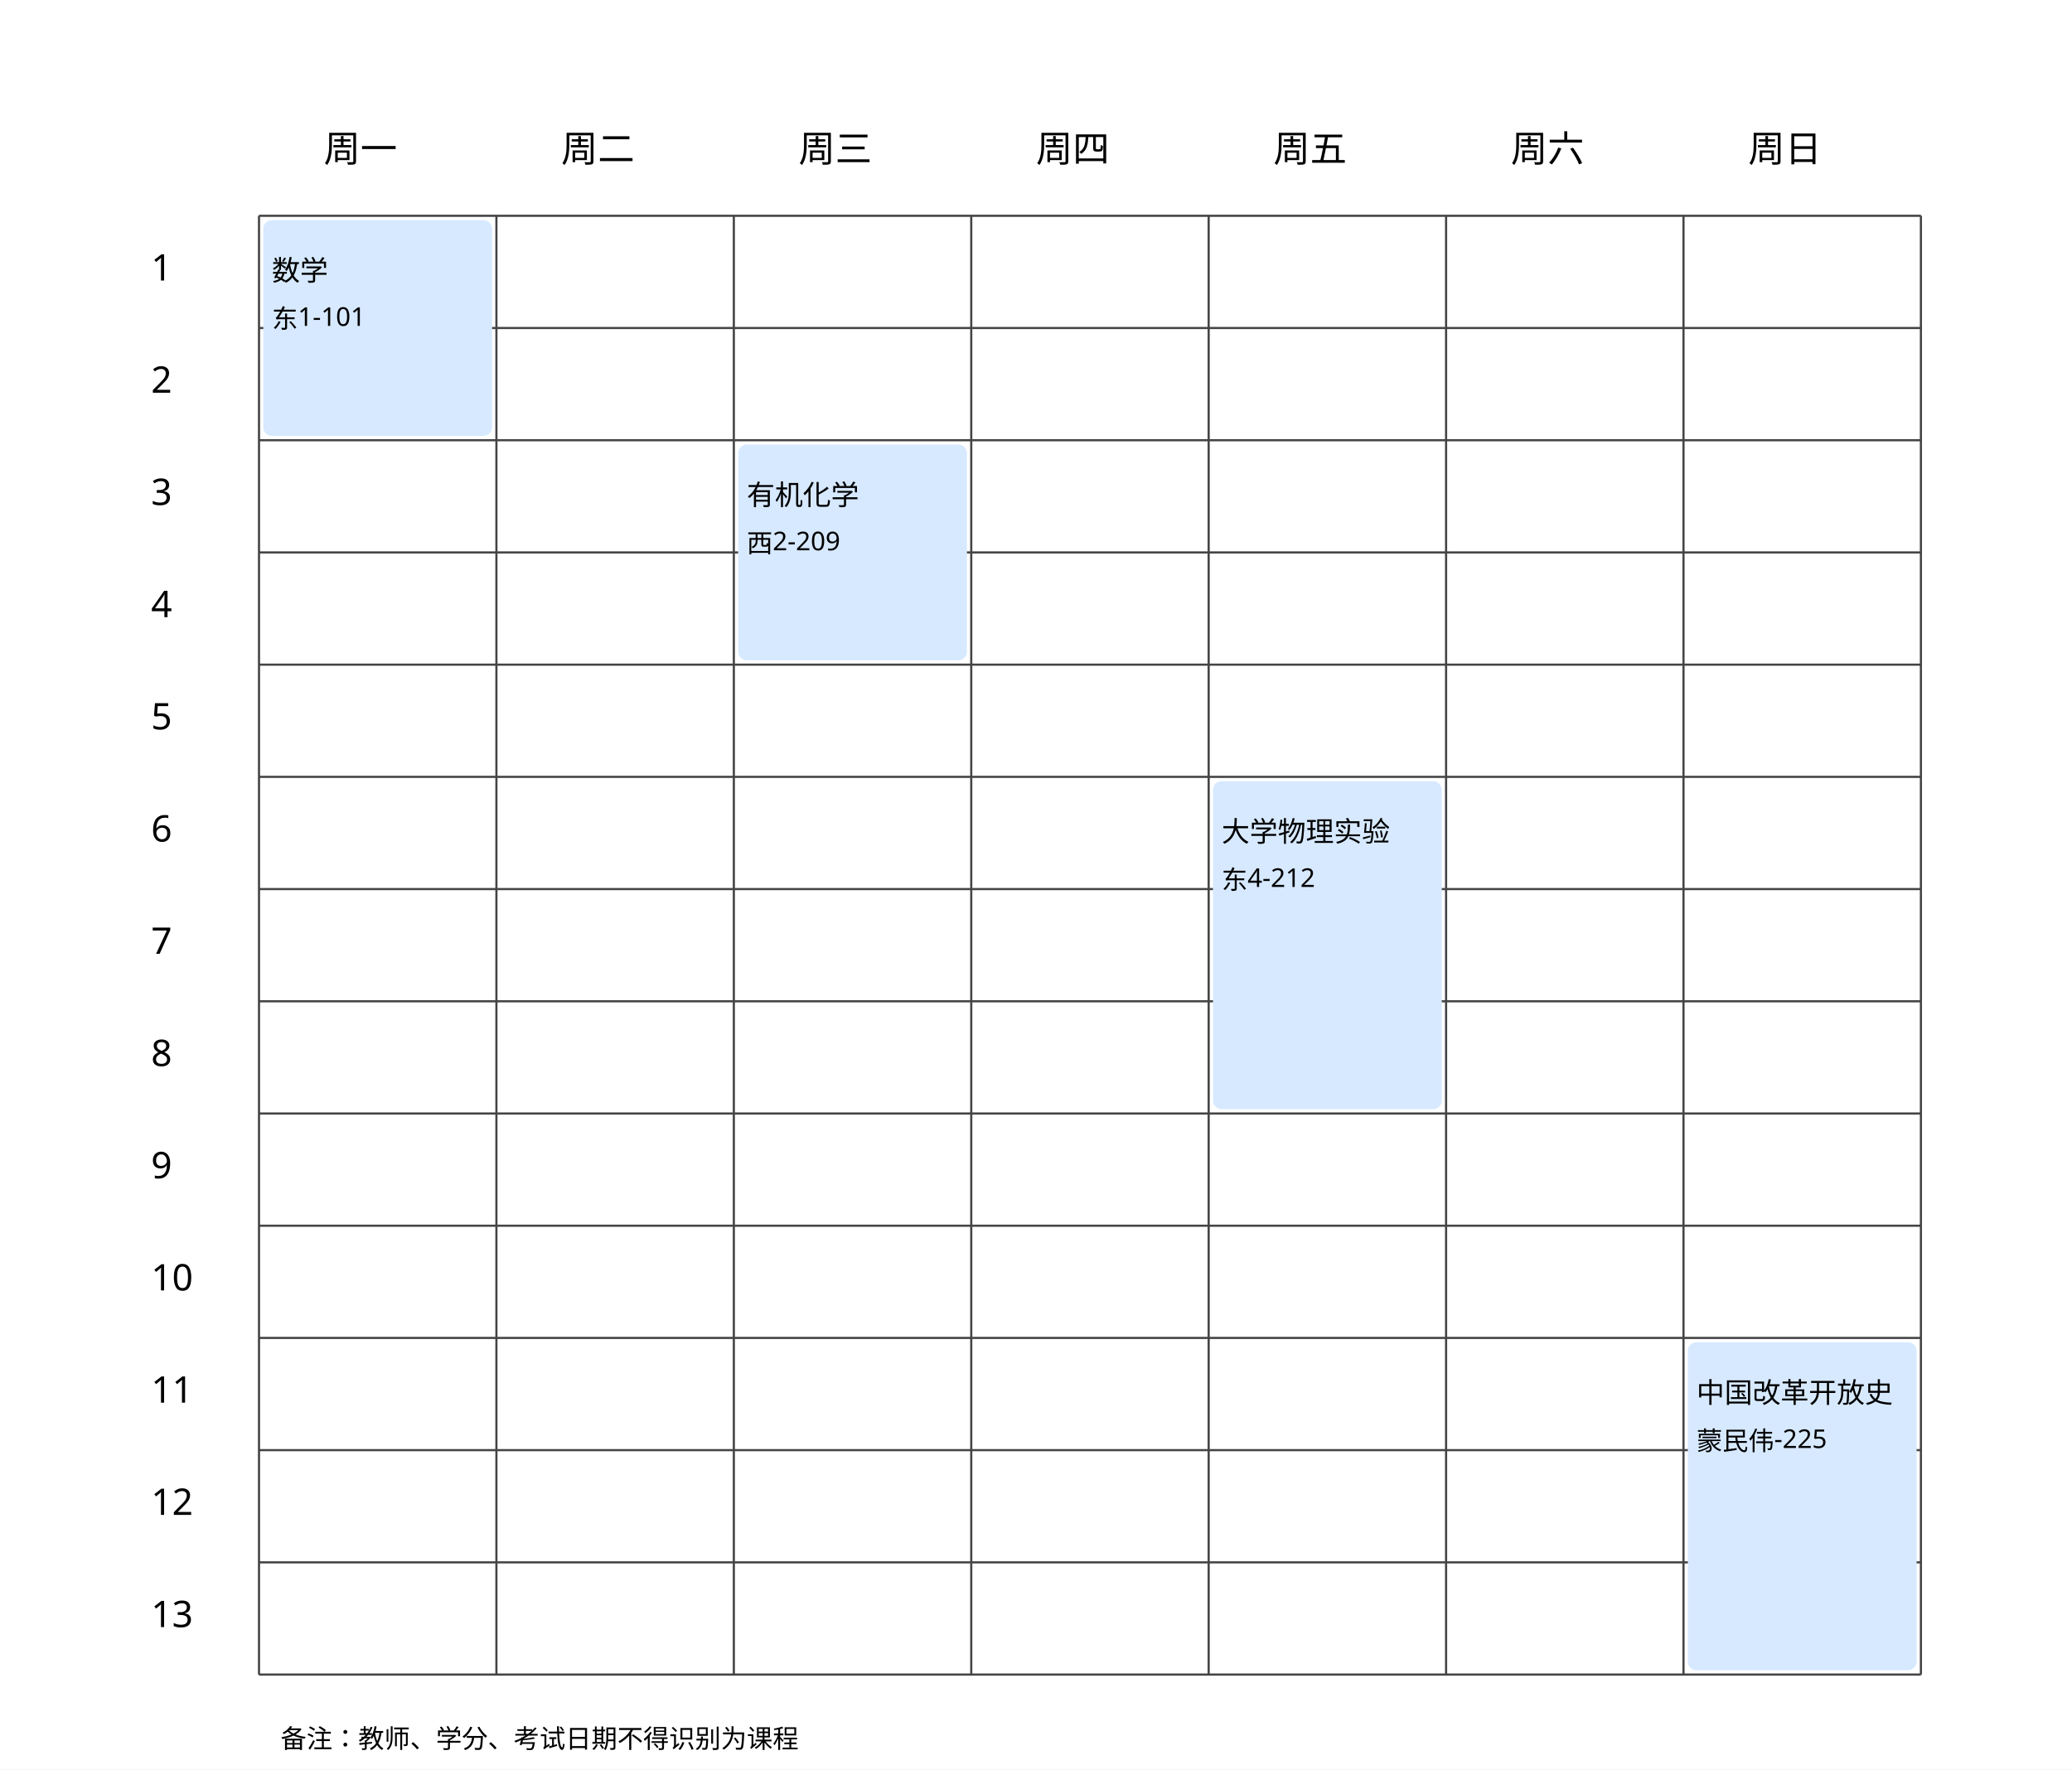
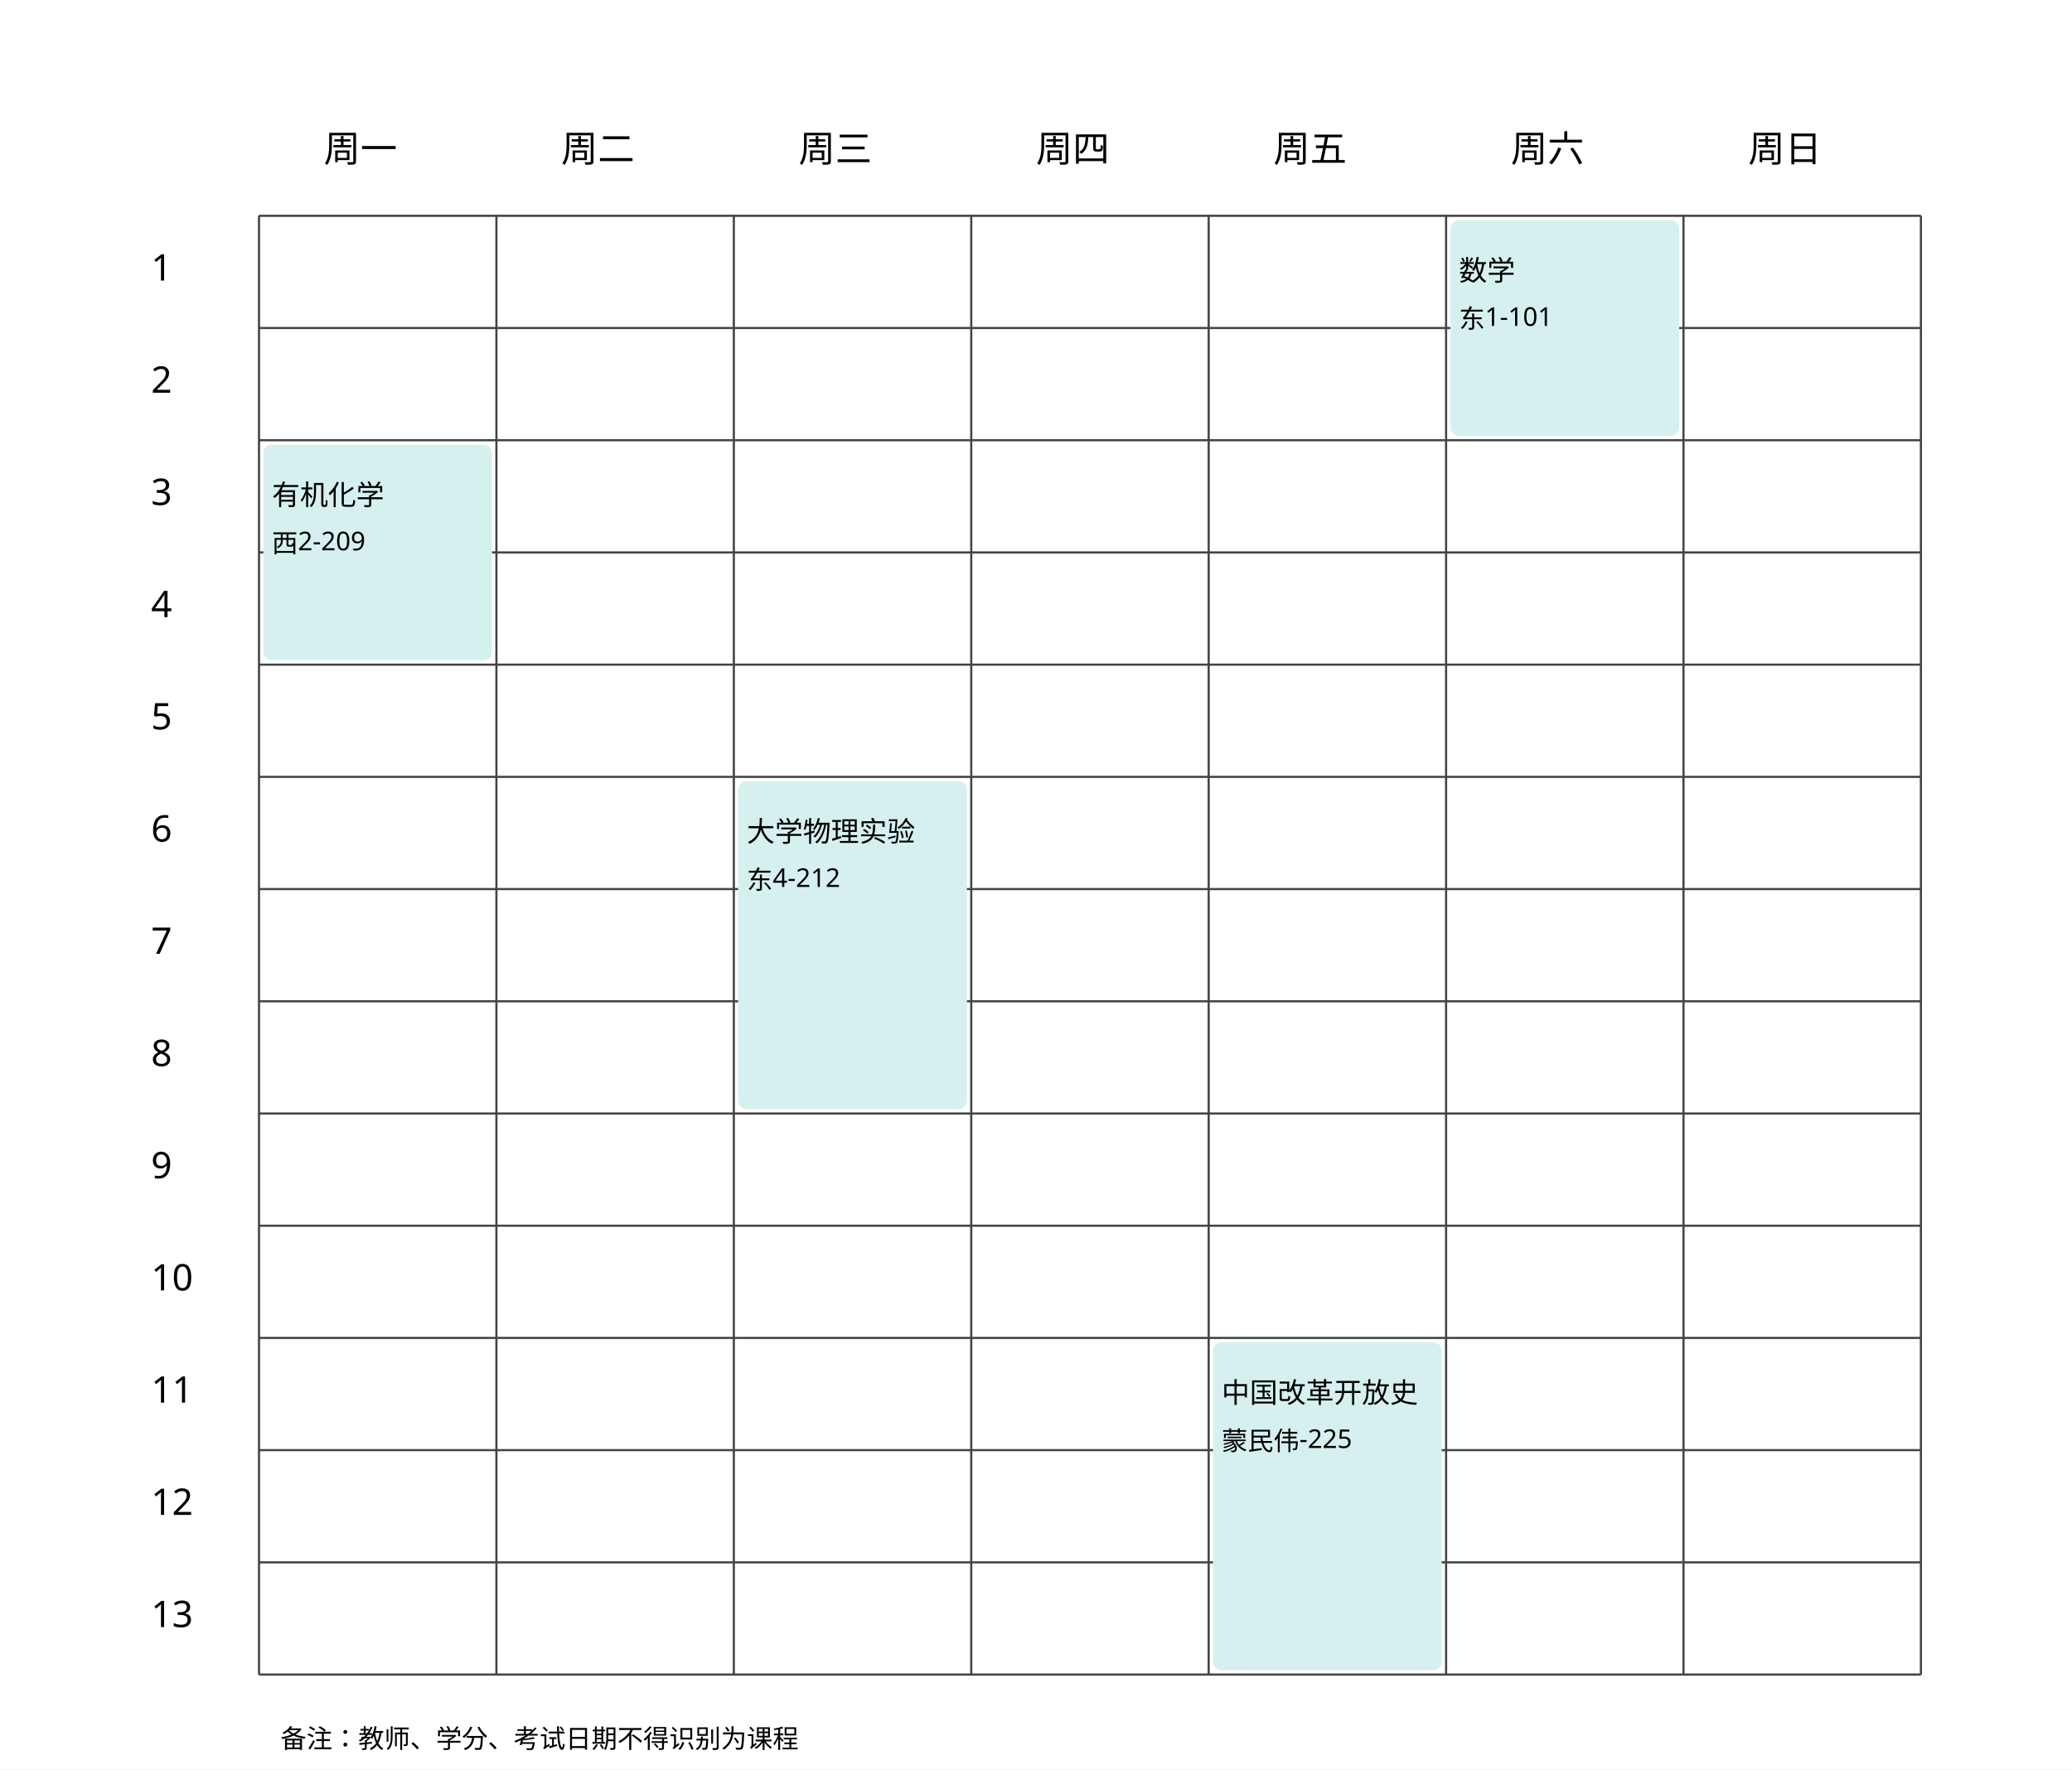
<svg xmlns="http://www.w3.org/2000/svg" width="960" height="820" viewBox="0 0 960 820">
  <rect width="960" height="820" fill="white" />
  <g transform="" font-family="sans-serif" font-size="17">
    <path d="M120 100V776" stroke="#444" />
    <path d="M230 100V776" stroke="#444" />
    <path d="M340 100V776" stroke="#444" />
    <path d="M450 100V776" stroke="#444" />
    <path d="M560 100V776" stroke="#444" />
    <path d="M670 100V776" stroke="#444" />
    <path d="M780 100V776" stroke="#444" />
    <path d="M890 100V776" stroke="#444" />
    <path d="M120 100H890" stroke="#444" />
    <path d="M120 152H890" stroke="#444" />
    <path d="M120 204H890" stroke="#444" />
    <path d="M120 256H890" stroke="#444" />
    <path d="M120 308H890" stroke="#444" />
    <path d="M120 360H890" stroke="#444" />
    <path d="M120 412H890" stroke="#444" />
    <path d="M120 464H890" stroke="#444" />
    <path d="M120 516H890" stroke="#444" />
    <path d="M120 568H890" stroke="#444" />
    <path d="M120 620H890" stroke="#444" />
    <path d="M120 672H890" stroke="#444" />
    <path d="M120 724H890" stroke="#444" />
    <path d="M120 776H890" stroke="#444" />
    <text x="150" y="75">周一</text>
    <text x="260" y="75">周二</text>
    <text x="370" y="75">周三</text>
    <text x="480" y="75">周四</text>
    <text x="590" y="75">周五</text>
    <text x="700" y="75">周六</text>
    <text x="810" y="75">周日</text>
    <text x="70" y="130">1</text>
    <text x="70" y="182">2</text>
    <text x="70" y="234">3</text>
    <text x="70" y="286">4</text>
    <text x="70" y="338">5</text>
    <text x="70" y="390">6</text>
    <text x="70" y="442">7</text>
    <text x="70" y="494">8</text>
    <text x="70" y="546">9</text>
    <text x="70" y="598">10</text>
    <text x="70" y="650">11</text>
    <text x="70" y="702">12</text>
    <text x="70" y="754">13</text>
-     <rect x="122" y="102" width="106" height="100" rx="4" fill="#d7e9ff" />
-     <text x="126" y="130" font-size="13">数学</text>
-     <text x="126" y="152" font-size="12">东1-101</text>
-     <rect x="342" y="206" width="106" height="100" rx="4" fill="#d7e9ff" />
-     <text x="346" y="234" font-size="13">有机化学</text>
-     <text x="346" y="256" font-size="12">西2-209</text>
-     <rect x="562" y="362" width="106" height="152" rx="4" fill="#d7e9ff" />
-     <text x="566" y="390" font-size="13">大学物理实验</text>
-     <text x="566" y="412" font-size="12">东4-212</text>
-     <rect x="782" y="622" width="106" height="152" rx="4" fill="#d7e9ff" />
-     <text x="786" y="650" font-size="13">中国改革开放史</text>
-     <text x="786" y="672" font-size="12">蒙民伟-225</text>
+     <rect x="672" y="102" width="106" height="100" rx="4" fill="#d6f0f0" />
+     <text x="676" y="130" font-size="13">数学</text>
+     <text x="676" y="152" font-size="12">东1-101</text>
+     <rect x="122" y="206" width="106" height="100" rx="4" fill="#d6f0f0" />
+     <text x="126" y="234" font-size="13">有机化学</text>
+     <text x="126" y="256" font-size="12">西2-209</text>
+     <rect x="342" y="362" width="106" height="152" rx="4" fill="#d6f0f0" />
+     <text x="346" y="390" font-size="13">大学物理实验</text>
+     <text x="346" y="412" font-size="12">东4-212</text>
+     <rect x="562" y="622" width="106" height="152" rx="4" fill="#d6f0f0" />
+     <text x="566" y="650" font-size="13">中国改革开放史</text>
+     <text x="566" y="672" font-size="12">蒙民伟-225</text>
    <text x="130" y="810" font-size="12">备注：教师、学分、考试日期不得识别为课程</text>
  </g>
</svg>
